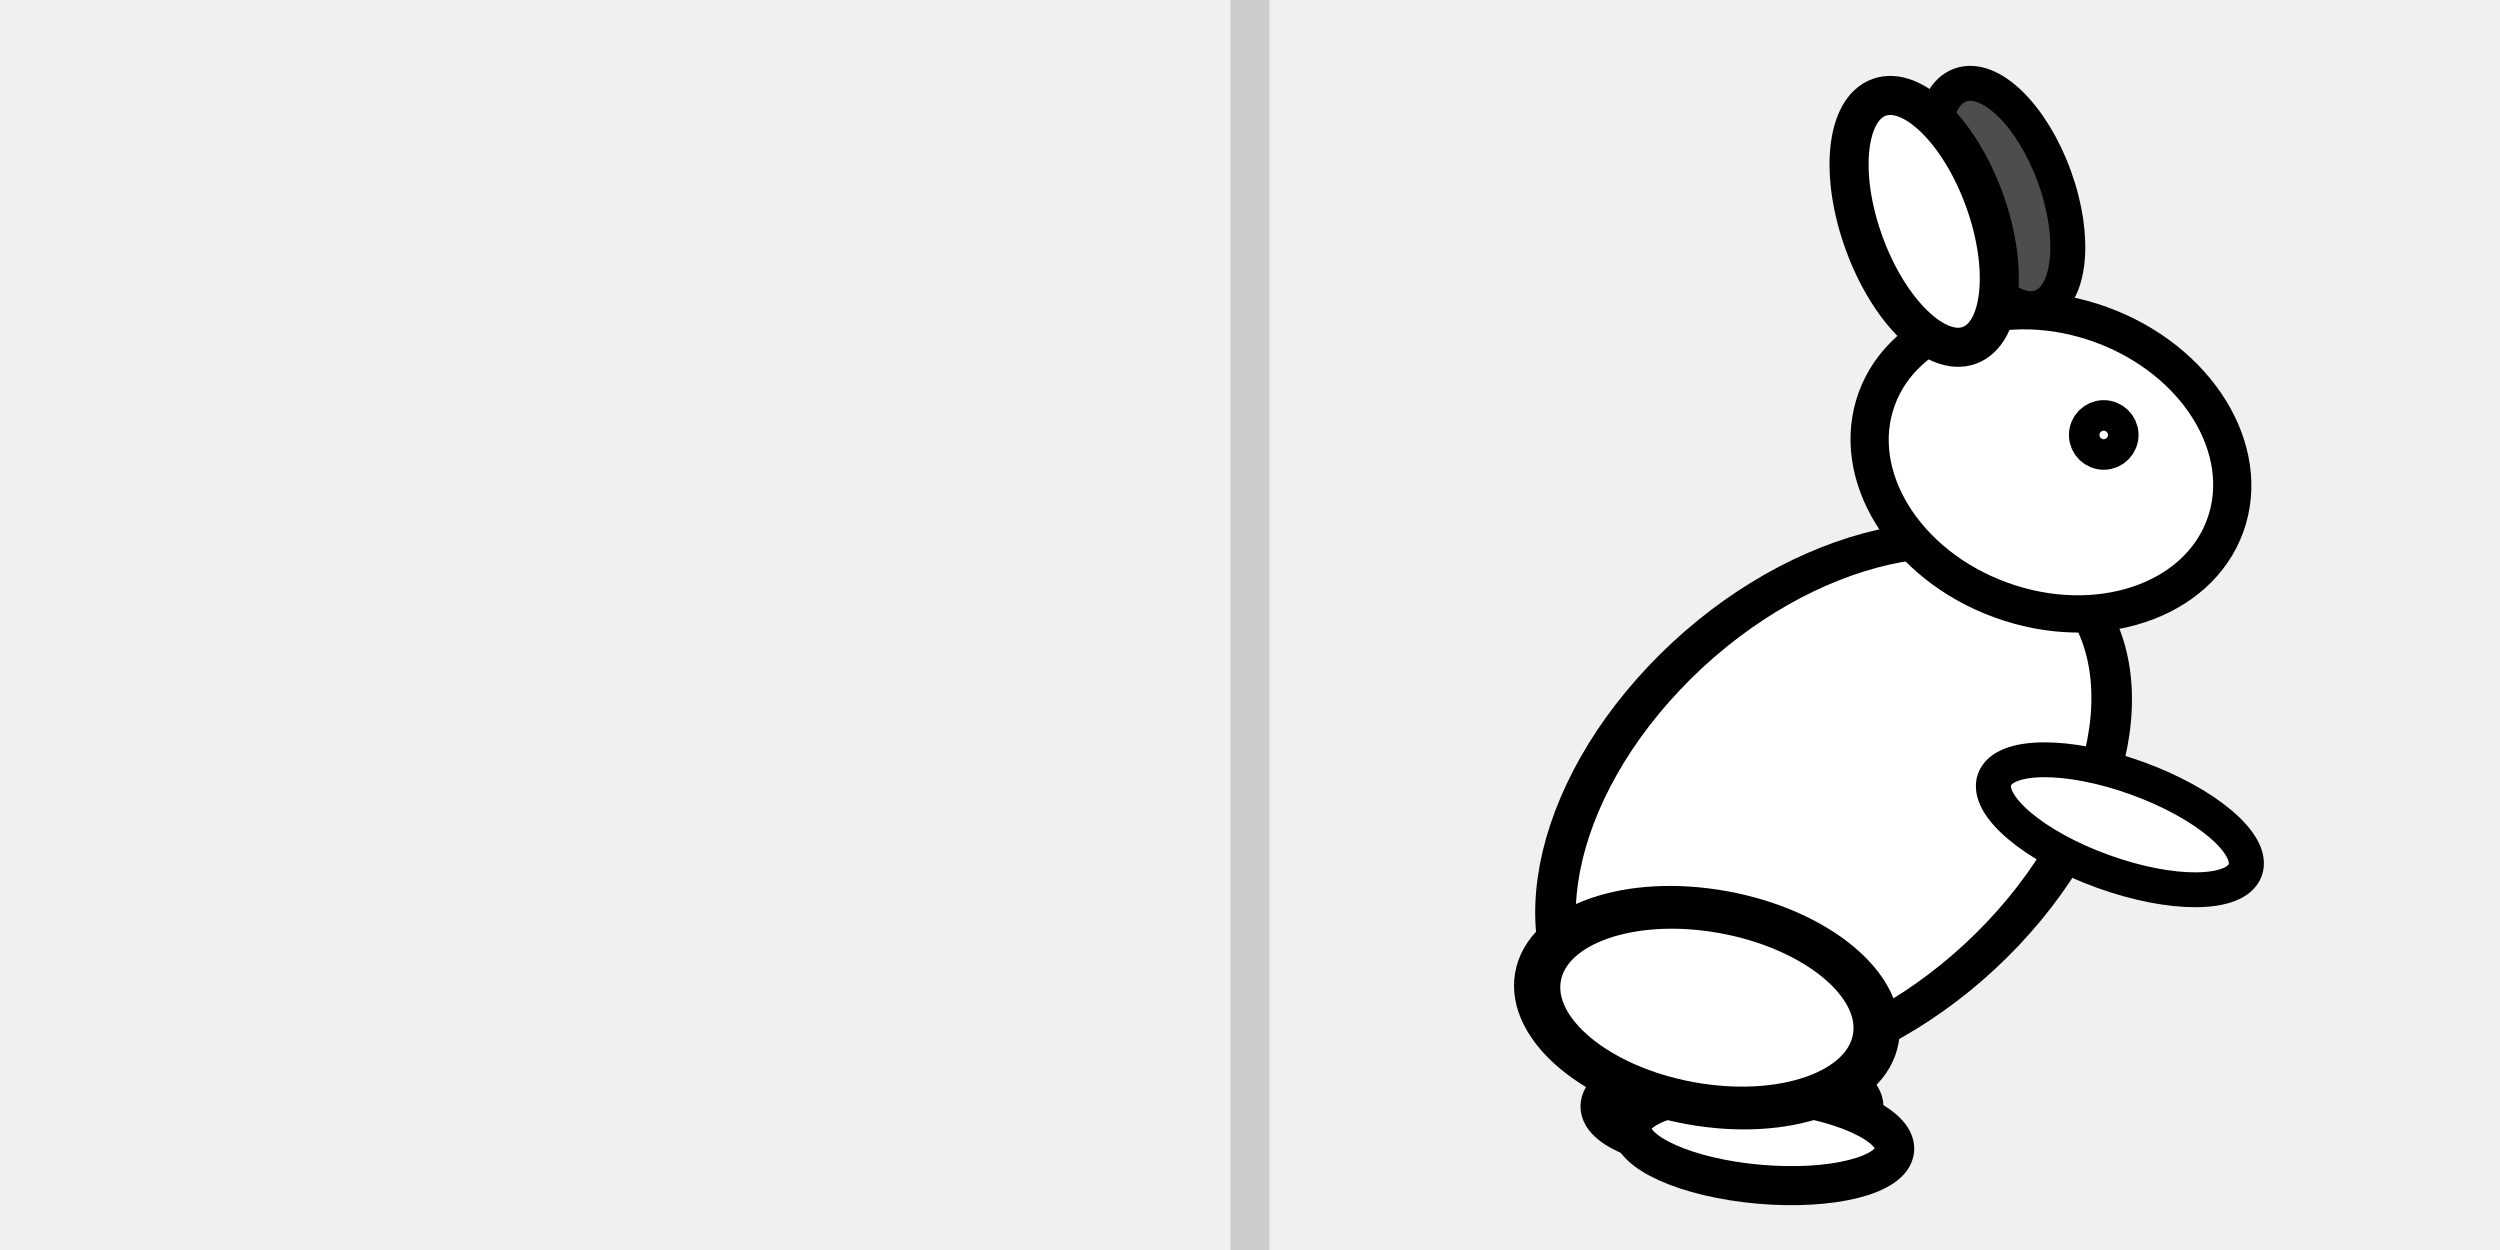
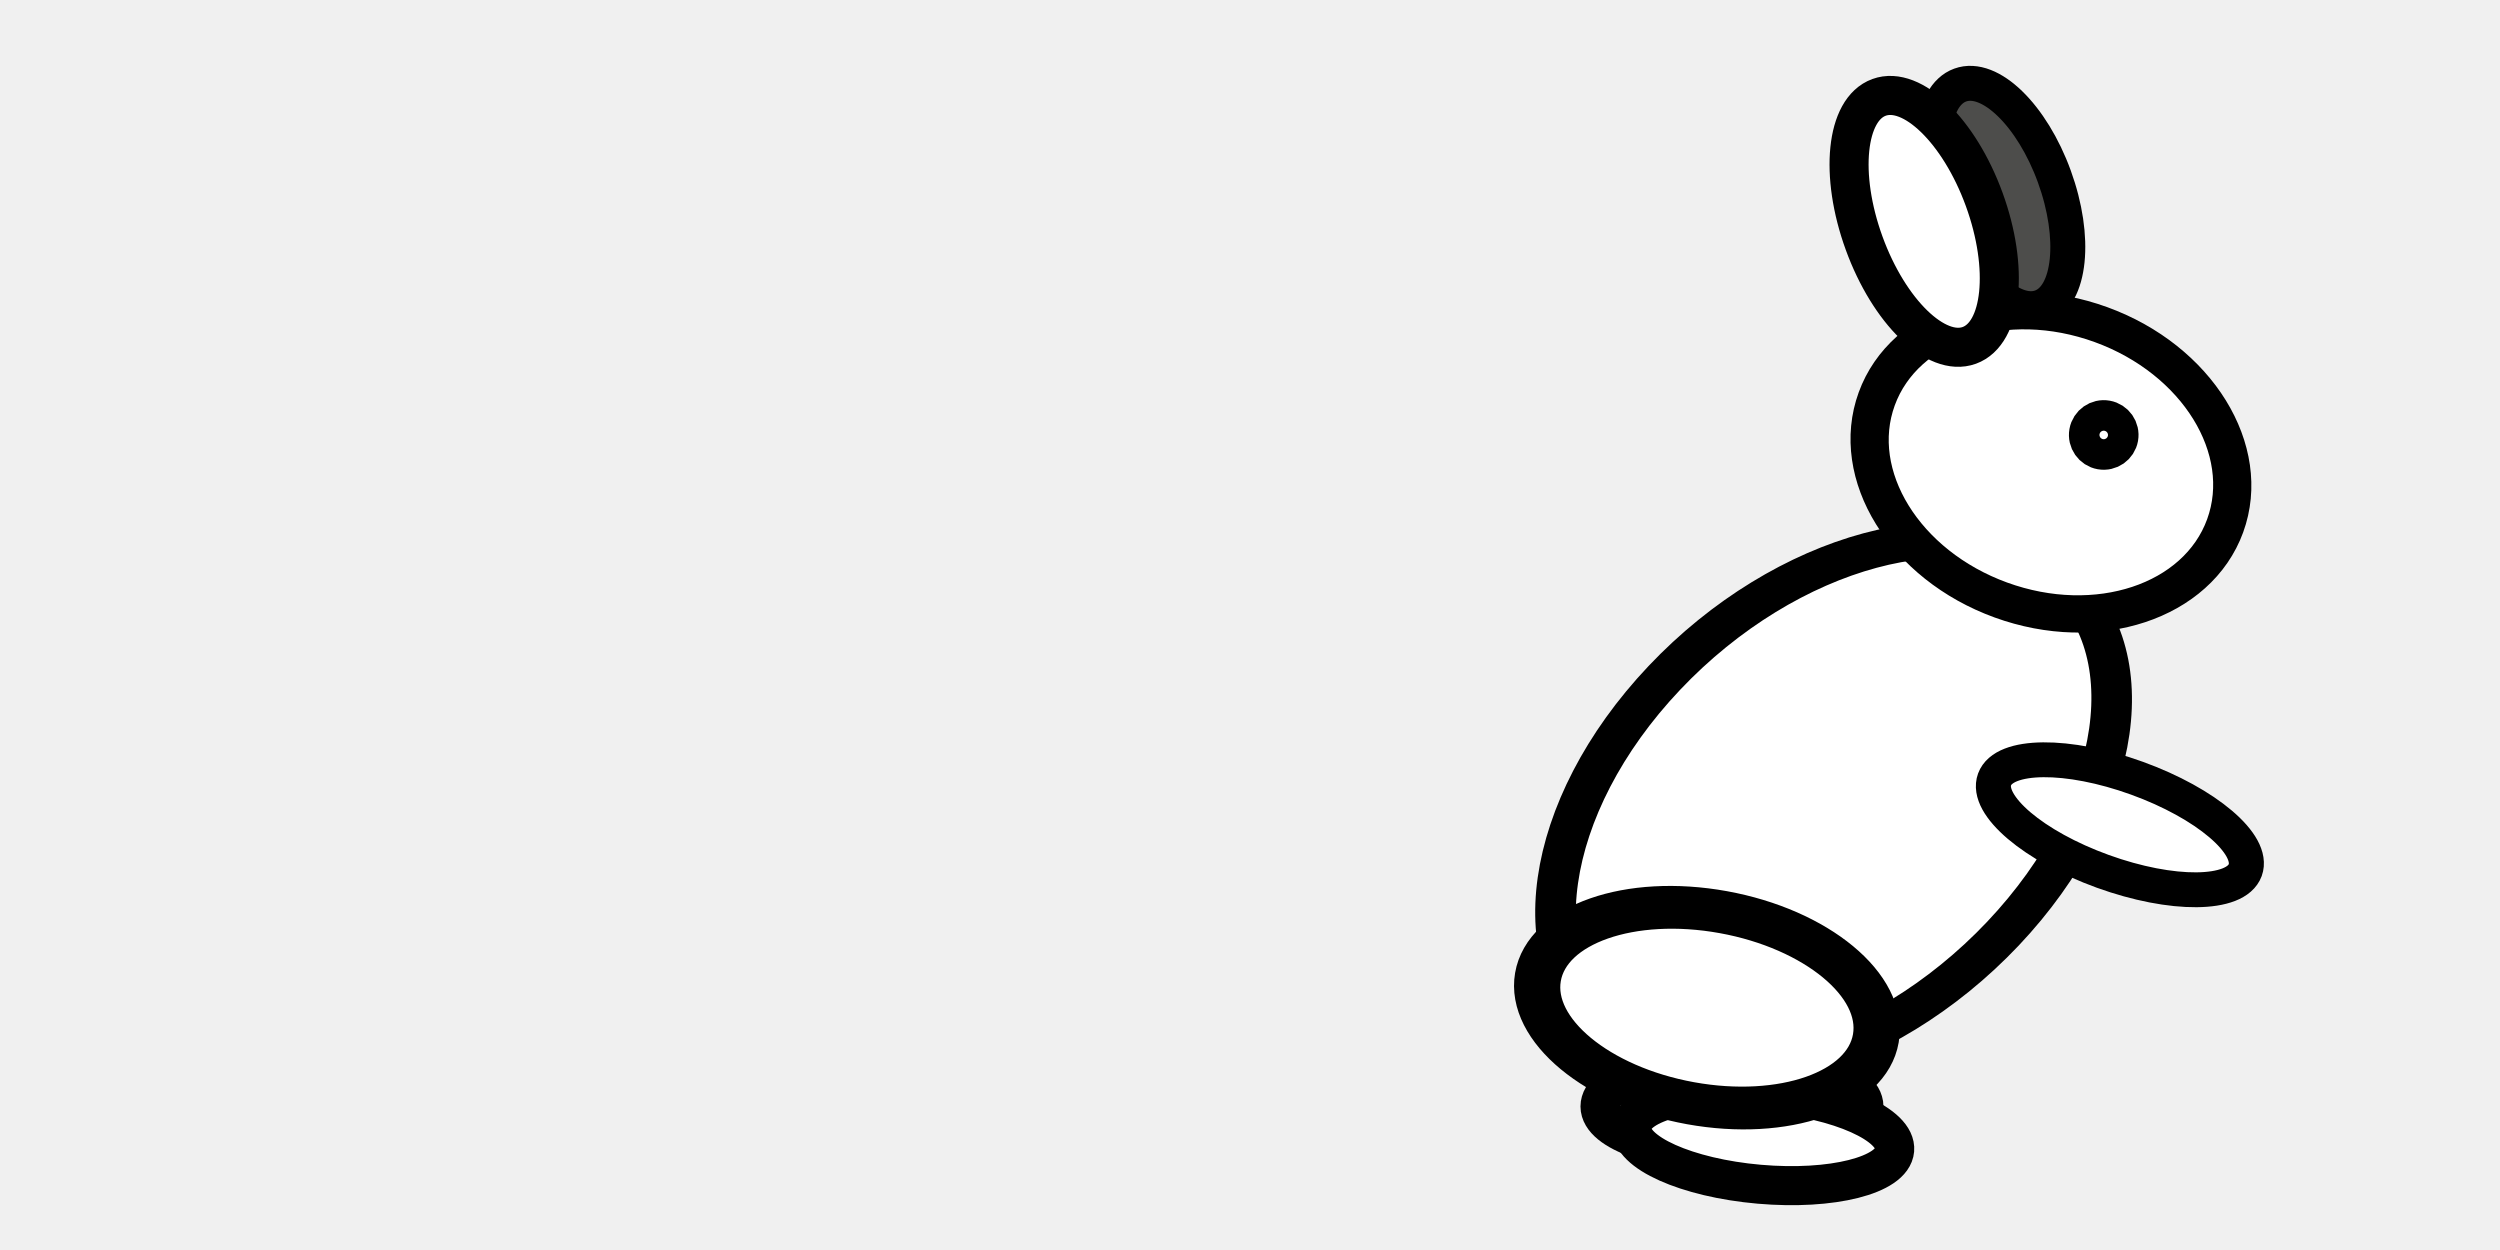
<svg xmlns="http://www.w3.org/2000/svg" width="64" height="32" id="svg2" version="1.1">
  <defs id="defs4" />
  <g id="layer1" transform="translate(0,-1020.362)">
-     <path style="fill:none;stroke:#cccccc;stroke-width:1px;stroke-linecap:butt;stroke-linejoin:miter;stroke-opacity:1" d="m 32,0 0,32" id="path2985" transform="translate(0,1020.362)" />
    <path style="fill:#4d4d4b;fill-opacity:1;stroke:#000000;stroke-opacity:1" id="path3772-7" d="m 13.582,7.609 c 0,0.903 -1.512,1.636 -3.378,1.636 -1.865,0 -3.378,-0.732 -3.378,-1.636 0,-0.903 1.512,-1.636 3.378,-1.636 1.865,0 3.378,0.732 3.378,1.636 z" transform="matrix(0.3060454,0.8408529,-0.8408529,0.3060454,54.4903,1014.471)" />
-     <path transform="translate(26.80932,1019.211)" style="fill:#ffffff;fill-opacity:1;stroke:#000000;stroke-opacity:1" id="path3766-3" d="m 20.907,29.476 a 3.378,1.173 0 1 1 -6.756,0 3.378,1.173 0 1 1 6.756,0 z" />
-     <path style="fill:#ffffff;fill-opacity:1;stroke:#000000;stroke-opacity:1" id="path3766" d="m 20.907,29.476 a 3.378,1.173 0 1 1 -6.756,0 3.378,1.173 0 1 1 6.756,0 z" transform="matrix(0.9961947,0.08715574,-0.08715574,0.9961947,30.24493,1018.618)" />
+     <path transform="translate(26.80932,1019.211)" style="fill:#ffffff;fill-opacity:1;stroke:#000000;stroke-opacity:1" id="path3766-3" d="m 20.907,29.476 c 0,0.648 -1.512,1.173 -3.378,1.173 -1.865,0 -3.378,-0.525 -3.378,-1.173 0,-0.648 1.512,-1.173 3.378,-1.173 1.865,0 3.378,0.525 3.378,1.173 z" />
+     <path style="fill:#ffffff;fill-opacity:1;stroke:#000000;stroke-opacity:1" id="path3766" d="m 20.907,29.476 c 0,0.648 -1.512,1.173 -3.378,1.173 -1.865,0 -3.378,-0.525 -3.378,-1.173 0,-0.648 1.512,-1.173 3.378,-1.173 1.865,0 3.378,0.525 3.378,1.173 z" transform="matrix(0.9961947,0.08715574,-0.08715574,0.9961947,30.24493,1018.618)" />
    <path style="fill:#ffffff;fill-opacity:1;stroke:#000000;stroke-opacity:1" id="path3768" d="m 18.631,21.298 c 0,4.772 -2.404,8.64 -5.369,8.64 -2.965,0 -5.369,-3.868 -5.369,-8.64 0,-4.772 2.404,-8.64 5.369,-8.64 2.965,0 5.369,3.868 5.369,8.64 z" transform="matrix(0.8071946,0.6096975,-0.6536906,0.6907455,50.15721,1018.194)" />
    <path style="fill:#ffffff;fill-opacity:1;stroke:#000000;stroke-opacity:1" id="path3792" d="m 21.191,22.151 c 0,2.101 -0.637,3.804 -1.422,3.804 -0.785,0 -1.422,-1.703 -1.422,-3.804 0,-2.101 0.637,-3.804 1.422,-3.804 0.785,0 1.422,1.703 1.422,3.804 z" transform="matrix(0.3069845,-0.838547,0.843433,0.3052062,29.51745,1051.293)" />
    <path style="fill:#ffffff;fill-opacity:1;stroke:#000000;stroke-opacity:1" id="path3770" d="m 21.618,9.849 c 0,2.18 -2.165,3.947 -4.836,3.947 -2.671,0 -4.836,-1.767 -4.836,-3.947 0,-2.18 2.165,-3.947 4.836,-3.947 2.671,0 4.836,1.767 4.836,3.947 z" transform="matrix(0.9222913,0.3356866,-0.3250163,0.892975,40.22738,1017.769)" />
    <path style="fill:#ffffff;fill-opacity:1;stroke:#000000;stroke-opacity:1" id="path3772" d="m 13.582,7.609 c 0,0.903 -1.512,1.636 -3.378,1.636 -1.865,0 -3.378,-0.732 -3.378,-1.636 0,-0.903 1.512,-1.636 3.378,-1.636 1.865,0 3.378,0.732 3.378,1.636 z" transform="matrix(0.3420201,0.9396926,-0.9396926,0.3420201,52.91949,1013.838)" />
    <path style="fill:#ffffff;fill-opacity:1;stroke:#000000;stroke-opacity:1" id="path3794" d="m 20.48,9.707 c 0,0.216 -0.175,0.391 -0.391,0.391 -0.216,0 -0.391,-0.175 -0.391,-0.391 0,-0.216 0.175,-0.391 0.391,-0.391 0.216,0 0.391,0.175 0.391,0.391 z" transform="matrix(0.9848078,0.1736482,-0.1736482,0.9848078,35.75734,1018.449)" />
-     <path style="fill:#ffffff;fill-opacity:1;stroke:#000000;stroke-opacity:1" id="path3796" d="m 17.493,27.947 a 3.698,2.276 0 1 1 -7.396,0 3.698,2.276 0 1 1 7.396,0 z" transform="matrix(1.169585,0.2120859,-0.184236,1.074526,32.71104,1013.203)" />
+     <path style="fill:#ffffff;fill-opacity:1;stroke:#000000;stroke-opacity:1" id="path3796" d="m 17.493,27.947 c 0,1.257 -1.656,2.276 -3.698,2.276 -2.042,0 -3.698,-1.019 -3.698,-2.276 0,-1.257 1.656,-2.276 3.698,-2.276 2.042,0 3.698,1.019 3.698,2.276 z" transform="matrix(1.169585,0.2120859,-0.184236,1.074526,32.71104,1013.203)" />
  </g>
</svg>
